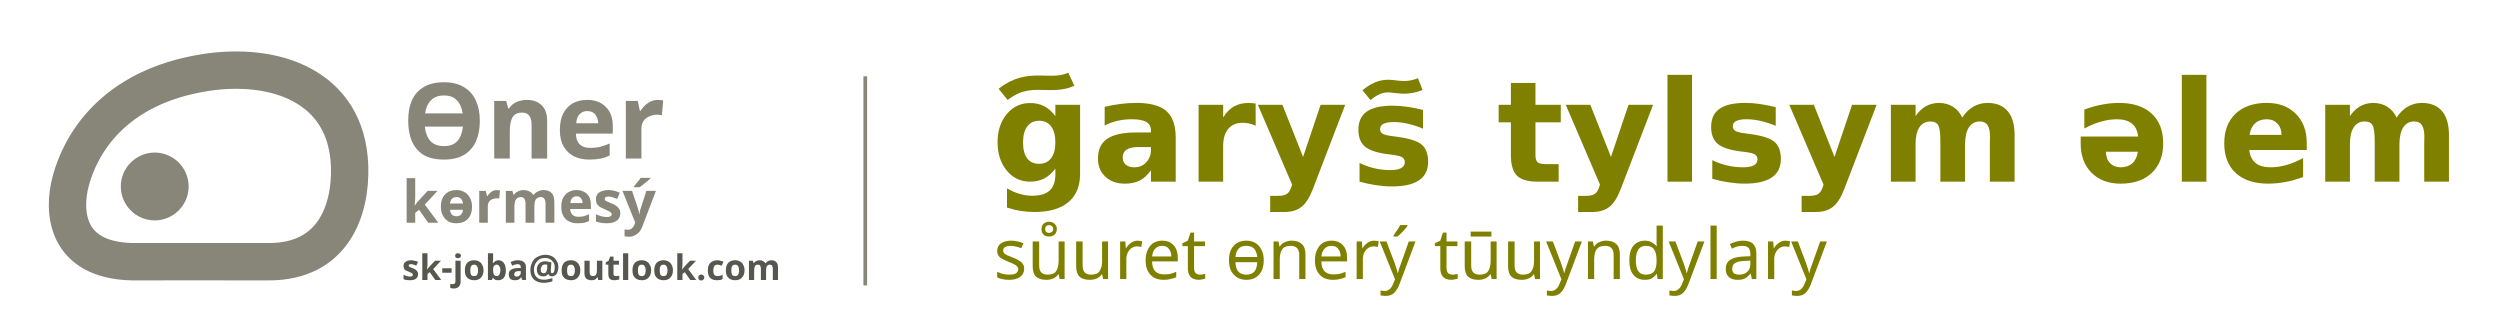
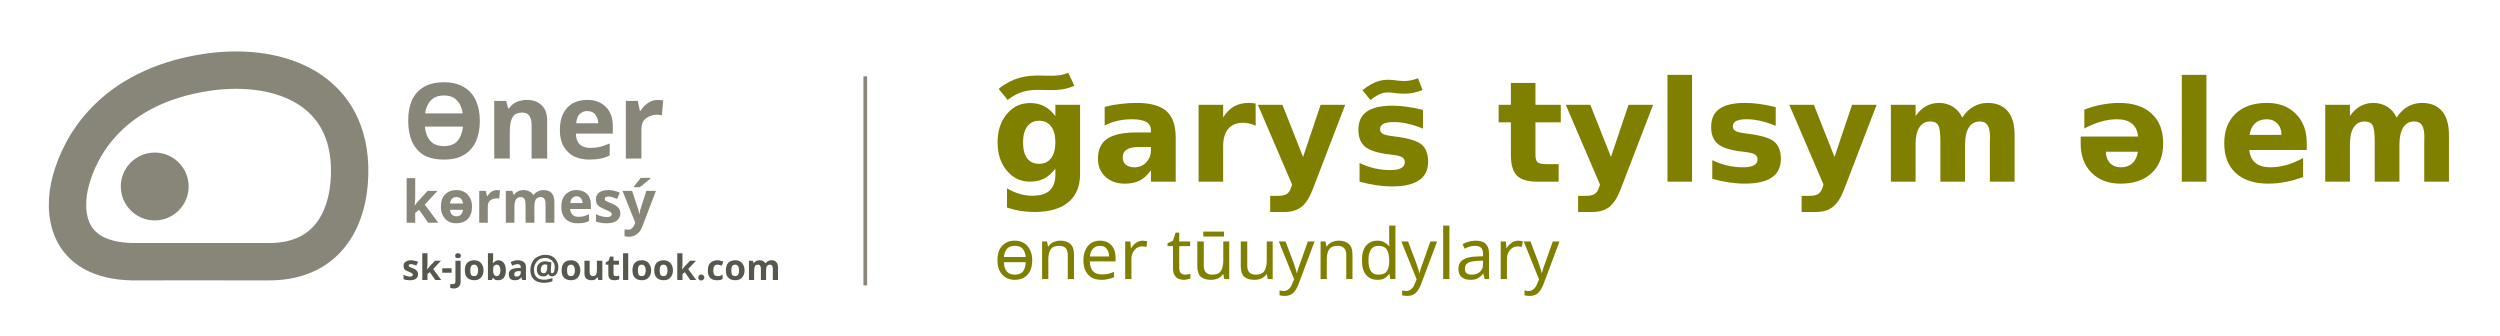
<svg xmlns="http://www.w3.org/2000/svg" width="569" height="76.358" viewBox="0 0 150.548 20.203" version="1.1" id="svg4436">
  <defs id="defs4433">
    <style type="text/css" id="style4624">
    .str0 {stroke:#6B470F;stroke-width:341.67;stroke-miterlimit:22.926}
    .fil0 {fill:none}
    .fil1 {fill:#6B470F}
   </style>
  </defs>
  <g id="layer1">
    <rect style="display:inline;fill:none;fill-opacity:1;stroke:none;stroke-width:1.487;stroke-miterlimit:4;stroke-dasharray:none;stroke-opacity:1" id="rect154481" width="121.444" height="20.203" x="0.234" y="0.234" />
    <path d="m 12.351,4.371 c -5.65,0.892 -7.533,4.441 -8.089,6.522 -0.486,1.804 -0.347,4.768 3.687,4.867 1.309,0 5.115,-0.008 8.237,0 3.876,0.008 4.956,-3.093 4.867,-5.759 -0.17,-4.842 -4.527,-6.283 -8.703,-5.63 z" style="display:inline;fill:none;stroke:#878678;stroke-width:2.25;stroke-linecap:butt;stroke-linejoin:miter;stroke-dasharray:none;stroke-opacity:1" id="path982-7" />
    <path d="m 7.275,11.23 c 0,-1.124 0.918,-2.043 2.042,-2.043 1.124,0 2.043,0.918 2.043,2.043 0,1.124 -0.918,2.043 -2.043,2.043 -1.124,0 -2.042,-0.918 -2.042,-2.043 z" style="display:inline;fill:#878678;fill-opacity:1;fill-rule:evenodd;stroke-width:1.058" id="path984-5" />
    <text xml:space="preserve" style="font-style:normal;font-variant:normal;font-weight:normal;font-stretch:normal;font-size:12.7px;line-height:0;font-family:sans-serif;-inkscape-font-specification:sans-serif;display:inline;fill:#878678;fill-opacity:1;stroke:none;stroke-width:1.058;stroke-miterlimit:4;stroke-dasharray:none" x="24.207" y="9.544" id="text2286">
      <tspan style="font-style:normal;font-variant:normal;font-weight:bold;font-stretch:normal;font-size:6.35px;line-height:0.7;font-family:sans-serif;-inkscape-font-specification:'sans-serif Bold';fill:#878678;fill-opacity:1;stroke-width:1.058;stroke-miterlimit:4;stroke-dasharray:none" id="tspan56229" x="24.207" y="9.544">Өner</tspan>
      <tspan style="font-style:normal;font-variant:normal;font-weight:bold;font-stretch:normal;font-size:3.528px;line-height:0.6;font-family:sans-serif;-inkscape-font-specification:'sans-serif Bold';fill:#878678;fill-opacity:1;stroke-width:1.058;stroke-miterlimit:4;stroke-dasharray:none" id="tspan28353" x="24.207" y="13.416">kөrmesý</tspan>
      <tspan x="24.207" y="16.857" style="font-style:normal;font-variant:normal;font-weight:bold;font-stretch:normal;font-size:2.117px;line-height:0.3;font-family:sans-serif;-inkscape-font-specification:'sans-serif Bold';opacity:0.216;fill:#57574d;fill-opacity:1;stroke-width:1.058;stroke-miterlimit:4;stroke-dasharray:none" id="tspan2257">sk-joba@outlook.com</tspan>
    </text>
    <g id="Layer1063-5" transform="matrix(0.2645833,0,0,0.2645833,29.53372,-60.20745)">
      <path d="m 95.111,341.114 v 9.6 h 9.6 v -9.6 z" style="fill:#6b470f;fill-rule:evenodd;stroke:#ffcb00;stroke-width:0.567;stroke-linecap:butt;stroke-linejoin:miter;stroke-dasharray:none" id="path1115-0" />
      <path d="m 95.111,328.514 v 9.6 h 9.6 v -9.6 z" style="fill:#c6b93a;fill-rule:evenodd;stroke:#ffec00;stroke-width:0.567;stroke-linecap:butt;stroke-linejoin:miter;stroke-dasharray:none" id="path1117-8" />
      <path d="m 95.111,365.998 v 9.6 h 9.6 v -9.6 z" style="fill:#b1ad81;fill-rule:evenodd;stroke:#ffcb00;stroke-width:0.567;stroke-linecap:butt;stroke-linejoin:miter;stroke-dasharray:none" id="path1119-0" />
      <path d="m 95.111,353.665 v 9.6 h 9.6 v -9.6 z" style="fill:#878678;fill-rule:evenodd;stroke:#ffcb00;stroke-width:0.567;stroke-linecap:butt;stroke-linejoin:miter;stroke-dasharray:none" id="path1121-4" />
      <path d="m 95.007,316.666 v 9.6 h 9.6 v -9.6 z" style="fill:#57574d;fill-rule:evenodd;stroke:#ffcb00;stroke-width:0.567;stroke-linecap:butt;stroke-linejoin:miter;stroke-dasharray:none" id="path1123-1" />
    </g>
    <g aria-label="garyh tylsym әlem sүuret өnerý tүuyndylary" id="text2286-8" style="font-size:12.7px;line-height:0.4;-inkscape-font-specification:sans-serif;display:inline;fill:#878678;stroke-width:1.058">
      <path d="m 63.554,10.154 q -0.306,0.405 -0.674,0.595 -0.368,0.19 -0.852,0.19 -0.847,0 -1.401,-0.666 -0.554,-0.67 -0.554,-1.703 0,-1.038 0.554,-1.699 0.554,-0.666 1.401,-0.666 0.484,0 0.852,0.19 0.368,0.19 0.674,0.599 V 6.309 h 1.488 v 4.163 q 0,1.116 -0.707,1.703 -0.703,0.591 -2.042,0.591 -0.434,0 -0.839,-0.066 -0.405,-0.066 -0.814,-0.203 v -1.153 q 0.389,0.223 0.761,0.331 0.372,0.112 0.748,0.112 0.728,0 1.067,-0.318 0.339,-0.318 0.339,-0.996 z M 62.578,7.272 q -0.459,0 -0.715,0.339 -0.256,0.339 -0.256,0.959 0,0.637 0.248,0.967 0.248,0.327 0.723,0.327 0.463,0 0.719,-0.339 0.256,-0.339 0.256,-0.955 0,-0.62 -0.256,-0.959 -0.256,-0.339 -0.719,-0.339 z" style="font-weight:bold;font-size:8.467px;-inkscape-font-specification:'sans-serif Bold';fill:#808000" id="path37381" />
      <path d="m 68.54,8.856 q -0.463,0 -0.699,0.157 -0.232,0.157 -0.232,0.463 0,0.281 0.186,0.442 0.19,0.157 0.525,0.157 0.418,0 0.703,-0.298 0.285,-0.302 0.285,-0.752 V 8.856 Z m 2.261,-0.558 v 2.642 h -1.492 v -0.686 q -0.298,0.422 -0.67,0.616 -0.372,0.19 -0.905,0.19 -0.719,0 -1.17,-0.418 -0.446,-0.422 -0.446,-1.091 0,-0.814 0.558,-1.195 0.562,-0.38 1.761,-0.38 h 0.872 V 7.86 q 0,-0.351 -0.277,-0.513 -0.277,-0.165 -0.864,-0.165 -0.475,0 -0.885,0.095 -0.409,0.095 -0.761,0.285 v -1.129 q 0.475,-0.116 0.955,-0.174 0.48,-0.062 0.959,-0.062 1.253,0 1.807,0.496 0.558,0.492 0.558,1.604 z" style="font-weight:bold;font-size:8.467px;-inkscape-font-specification:'sans-serif Bold';fill:#808000" id="path37383" />
      <path d="m 75.617,7.57 q -0.194,-0.091 -0.389,-0.132 -0.19,-0.045 -0.384,-0.045 -0.571,0 -0.881,0.368 -0.306,0.364 -0.306,1.046 V 10.939 H 72.178 V 6.309 h 1.48 v 0.761 q 0.285,-0.455 0.653,-0.661 0.372,-0.211 0.889,-0.211 0.074,0 0.161,0.008 0.087,0.004 0.252,0.025 z" style="font-weight:bold;font-size:8.467px;-inkscape-font-specification:'sans-serif Bold';fill:#808000" id="path37385" />
      <path d="m 75.746,6.309 h 1.48 l 1.244,3.142 1.058,-3.142 h 1.48 l -1.947,5.068 q -0.294,0.773 -0.686,1.079 -0.389,0.31 -1.029,0.31 h -0.856 v -0.972 h 0.463 q 0.376,0 0.546,-0.12 0.174,-0.12 0.269,-0.43 l 0.041,-0.128 z" style="font-weight:bold;font-size:8.467px;-inkscape-font-specification:'sans-serif Bold';fill:#808000" id="path37387" />
      <path d="m 92.464,4.995 v 1.315 h 1.525 V 7.368 h -1.525 v 1.964 q 0,0.322 0.128,0.438 0.128,0.112 0.508,0.112 h 0.761 v 1.058 h -1.269 q -0.876,0 -1.244,-0.364 -0.364,-0.368 -0.364,-1.244 V 7.368 H 90.248 V 6.309 h 0.736 v -1.315 z" style="font-weight:bold;font-size:8.467px;-inkscape-font-specification:'sans-serif Bold';fill:#808000" id="path37391" />
      <path d="m 94.287,6.309 h 1.48 l 1.244,3.142 1.058,-3.142 h 1.48 l -1.947,5.068 q -0.294,0.773 -0.686,1.079 -0.389,0.31 -1.029,0.31 h -0.856 v -0.972 h 0.463 q 0.376,0 0.546,-0.12 0.174,-0.12 0.269,-0.43 l 0.041,-0.128 z" style="font-weight:bold;font-size:8.467px;-inkscape-font-specification:'sans-serif Bold';fill:#808000" id="path37393" />
      <path d="m 100.414,4.507 h 1.48 v 6.433 h -1.48 z" style="font-weight:bold;font-size:8.467px;-inkscape-font-specification:'sans-serif Bold';fill:#808000" id="path37395" />
      <path d="m 106.933,6.454 v 1.124 q -0.475,-0.198 -0.918,-0.298 -0.442,-0.099 -0.835,-0.099 -0.422,0 -0.628,0.107 -0.203,0.103 -0.203,0.322 0,0.178 0.153,0.273 0.157,0.095 0.558,0.141 l 0.26,0.037 q 1.137,0.145 1.53,0.475 0.393,0.331 0.393,1.038 0,0.74 -0.546,1.112 -0.546,0.372 -1.629,0.372 -0.459,0 -0.951,-0.074 -0.488,-0.07 -1.005,-0.215 V 9.645 q 0.442,0.215 0.905,0.322 0.467,0.107 0.947,0.107 0.434,0 0.653,-0.12 0.219,-0.12 0.219,-0.356 0,-0.198 -0.153,-0.294 -0.149,-0.099 -0.599,-0.153 L 104.825,9.12 q -0.988,-0.124 -1.385,-0.459 -0.397,-0.335 -0.397,-1.017 0,-0.736 0.504,-1.091 0.504,-0.356 1.546,-0.356 0.409,0 0.86,0.062 0.451,0.062 0.98,0.194 z" style="font-weight:bold;font-size:8.467px;-inkscape-font-specification:'sans-serif Bold';fill:#808000" id="path37397" />
      <path d="m 107.748,6.309 h 1.48 l 1.244,3.142 1.058,-3.142 h 1.48 l -1.947,5.068 q -0.294,0.773 -0.686,1.079 -0.389,0.31 -1.029,0.31 h -0.856 v -0.972 h 0.463 q 0.376,0 0.546,-0.12 0.174,-0.12 0.269,-0.43 l 0.041,-0.128 z" style="font-weight:bold;font-size:8.467px;-inkscape-font-specification:'sans-serif Bold';fill:#808000" id="path37399" />
      <path d="m 118.166,7.078 q 0.281,-0.43 0.666,-0.653 0.389,-0.227 0.852,-0.227 0.798,0 1.215,0.492 0.418,0.492 0.418,1.43 V 10.939 H 119.828 V 8.525 q 0.004,-0.054 0.004,-0.112 0.004,-0.058 0.004,-0.165 0,-0.492 -0.145,-0.711 -0.145,-0.223 -0.467,-0.223 -0.422,0 -0.653,0.347 -0.227,0.347 -0.236,1.005 v 2.274 h -1.488 V 8.525 q 0,-0.769 -0.132,-0.988 -0.132,-0.223 -0.471,-0.223 -0.426,0 -0.657,0.351 -0.232,0.347 -0.232,0.996 v 2.278 h -1.488 V 6.309 h 1.488 v 0.678 q 0.273,-0.393 0.624,-0.591 0.356,-0.198 0.781,-0.198 0.48,0 0.847,0.232 0.368,0.232 0.558,0.649 z" style="font-weight:bold;font-size:8.467px;-inkscape-font-specification:'sans-serif Bold';fill:#808000" id="path37401" />
      <path d="M 125.297,8.645 V 8.223 h 3.46 q -0.054,-0.521 -0.376,-0.781 -0.322,-0.26 -0.901,-0.26 -0.467,0 -0.959,0.141 -0.488,0.136 -1.005,0.418 V 6.599 q 0.525,-0.198 1.05,-0.298 0.525,-0.103 1.05,-0.103 1.257,0 1.951,0.641 0.699,0.637 0.699,1.79 0,1.133 -0.686,1.782 -0.682,0.649 -1.881,0.649 -1.091,0 -1.749,-0.657 -0.653,-0.657 -0.653,-1.757 z m 1.521,0.492 q 0,0.422 0.244,0.682 0.248,0.256 0.645,0.256 0.43,0 0.699,-0.24 0.269,-0.244 0.335,-0.699 z" style="font-weight:bold;font-size:8.467px;-inkscape-font-specification:'sans-serif Bold';fill:#808000" id="path37403" />
      <path d="m 131.387,4.507 h 1.48 v 6.433 h -1.48 z" style="font-weight:bold;font-size:8.467px;-inkscape-font-specification:'sans-serif Bold';fill:#808000" id="path37405" />
      <path d="m 138.911,8.612 v 0.422 h -3.46 q 0.054,0.521 0.376,0.781 0.322,0.26 0.901,0.26 0.467,0 0.955,-0.136 0.492,-0.141 1.009,-0.422 v 1.141 q -0.525,0.198 -1.05,0.298 -0.525,0.103 -1.05,0.103 -1.257,0 -1.955,-0.637 -0.695,-0.641 -0.695,-1.794 0,-1.133 0.682,-1.782 0.686,-0.649 1.885,-0.649 1.091,0 1.745,0.657 0.657,0.657 0.657,1.757 z m -1.521,-0.492 q 0,-0.422 -0.248,-0.678 -0.244,-0.26 -0.641,-0.26 -0.43,0 -0.699,0.244 -0.269,0.24 -0.335,0.695 z" style="font-weight:bold;font-size:8.467px;-inkscape-font-specification:'sans-serif Bold';fill:#808000" id="path37407" />
      <path d="m 144.322,7.078 q 0.281,-0.43 0.666,-0.653 0.389,-0.227 0.852,-0.227 0.798,0 1.215,0.492 0.418,0.492 0.418,1.43 v 2.819 h -1.488 V 8.525 q 0.004,-0.054 0.004,-0.112 0.004,-0.058 0.004,-0.165 0,-0.492 -0.145,-0.711 -0.145,-0.223 -0.467,-0.223 -0.422,0 -0.653,0.347 -0.227,0.347 -0.236,1.005 V 10.939 H 143.003 V 8.525 q 0,-0.769 -0.132,-0.988 -0.132,-0.223 -0.471,-0.223 -0.426,0 -0.657,0.351 -0.232,0.347 -0.232,0.996 V 10.939 H 140.023 V 6.309 h 1.488 v 0.678 q 0.273,-0.393 0.624,-0.591 0.356,-0.198 0.781,-0.198 0.48,0 0.848,0.232 0.368,0.232 0.558,0.649 z" style="font-weight:bold;font-size:8.467px;-inkscape-font-specification:'sans-serif Bold';fill:#808000" id="path37409" />
      <path d="m 85.692,6.623 v 1.124 q -0.475,-0.198 -0.918,-0.298 -0.442,-0.099 -0.835,-0.099 -0.422,0 -0.628,0.107 -0.203,0.103 -0.203,0.322 0,0.178 0.153,0.273 0.157,0.095 0.558,0.141 l 0.26,0.037 q 1.137,0.145 1.53,0.475 0.393,0.331 0.393,1.038 0,0.74 -0.546,1.112 -0.546,0.372 -1.629,0.372 -0.459,0 -0.951,-0.074 -0.488,-0.07 -1.005,-0.215 v -1.124 q 0.442,0.215 0.905,0.322 0.467,0.107 0.947,0.107 0.434,0 0.653,-0.12 0.219,-0.12 0.219,-0.356 0,-0.198 -0.153,-0.294 -0.149,-0.099 -0.599,-0.153 l -0.26,-0.033 q -0.988,-0.124 -1.385,-0.459 -0.397,-0.335 -0.397,-1.017 0,-0.736 0.504,-1.091 0.504,-0.356 1.546,-0.356 0.409,0 0.86,0.062 0.451,0.062 0.98,0.194 z" style="font-weight:bold;font-size:8.467px;line-height:0.4;-inkscape-font-specification:'sans-serif Bold';display:inline;opacity:1;fill:#808000;stroke-width:1.058" id="path37397-0" />
    </g>
    <path style="fill:none;stroke:#808000;stroke-width:0.865;stroke-linecap:butt;stroke-linejoin:miter;stroke-miterlimit:4;stroke-dasharray:none;stroke-opacity:1" d="m 60.409,5.687 c 1.55,-1.255 2.841,-0.325 4.105,-0.916 v 0" id="path8394" />
    <path style="fill:none;stroke:#808000;stroke-width:0.764;stroke-linecap:butt;stroke-linejoin:miter;stroke-miterlimit:4;stroke-dasharray:none;stroke-opacity:1" d="m 82.286,5.729 c 1.368,-1.108 1.743,-0.081 3.243,-0.662 v 0" id="path8394-9" />
    <path style="fill:none;stroke:#878678;stroke-width:0.222px;stroke-linecap:butt;stroke-linejoin:miter;stroke-opacity:1" d="m 52.106,4.597 c 0,12.459 0,12.589 0,12.589" id="path111900" />
    <text xml:space="preserve" style="font-style:normal;font-variant:normal;font-weight:normal;font-stretch:normal;font-size:12.7px;line-height:0.4;font-family:sans-serif;-inkscape-font-specification:sans-serif;display:inline;opacity:1;fill:#878678;fill-opacity:1;stroke:none;stroke-width:1.058;stroke-miterlimit:4;stroke-dasharray:none" x="59.831" y="16.802" id="text2286-8-1">
-       <tspan x="59.831" y="16.802" style="font-style:normal;font-variant:normal;font-weight:normal;font-stretch:normal;font-size:4.233px;font-family:sans-serif;-inkscape-font-specification:sans-serif;fill:#808000;fill-opacity:1;stroke-width:1.058;stroke-miterlimit:4;stroke-dasharray:none" id="tspan73232-0">sůuret өnerý tūuyndylary</tspan>
+       <tspan x="59.831" y="16.802" style="font-style:normal;font-variant:normal;font-weight:normal;font-stretch:normal;font-size:4.233px;font-family:sans-serif;-inkscape-font-specification:sans-serif;fill:#808000;fill-opacity:1;stroke-width:1.058;stroke-miterlimit:4;stroke-dasharray:none" id="tspan73232-0">өner tūuyndylary</tspan>
    </text>
  </g>
</svg>
